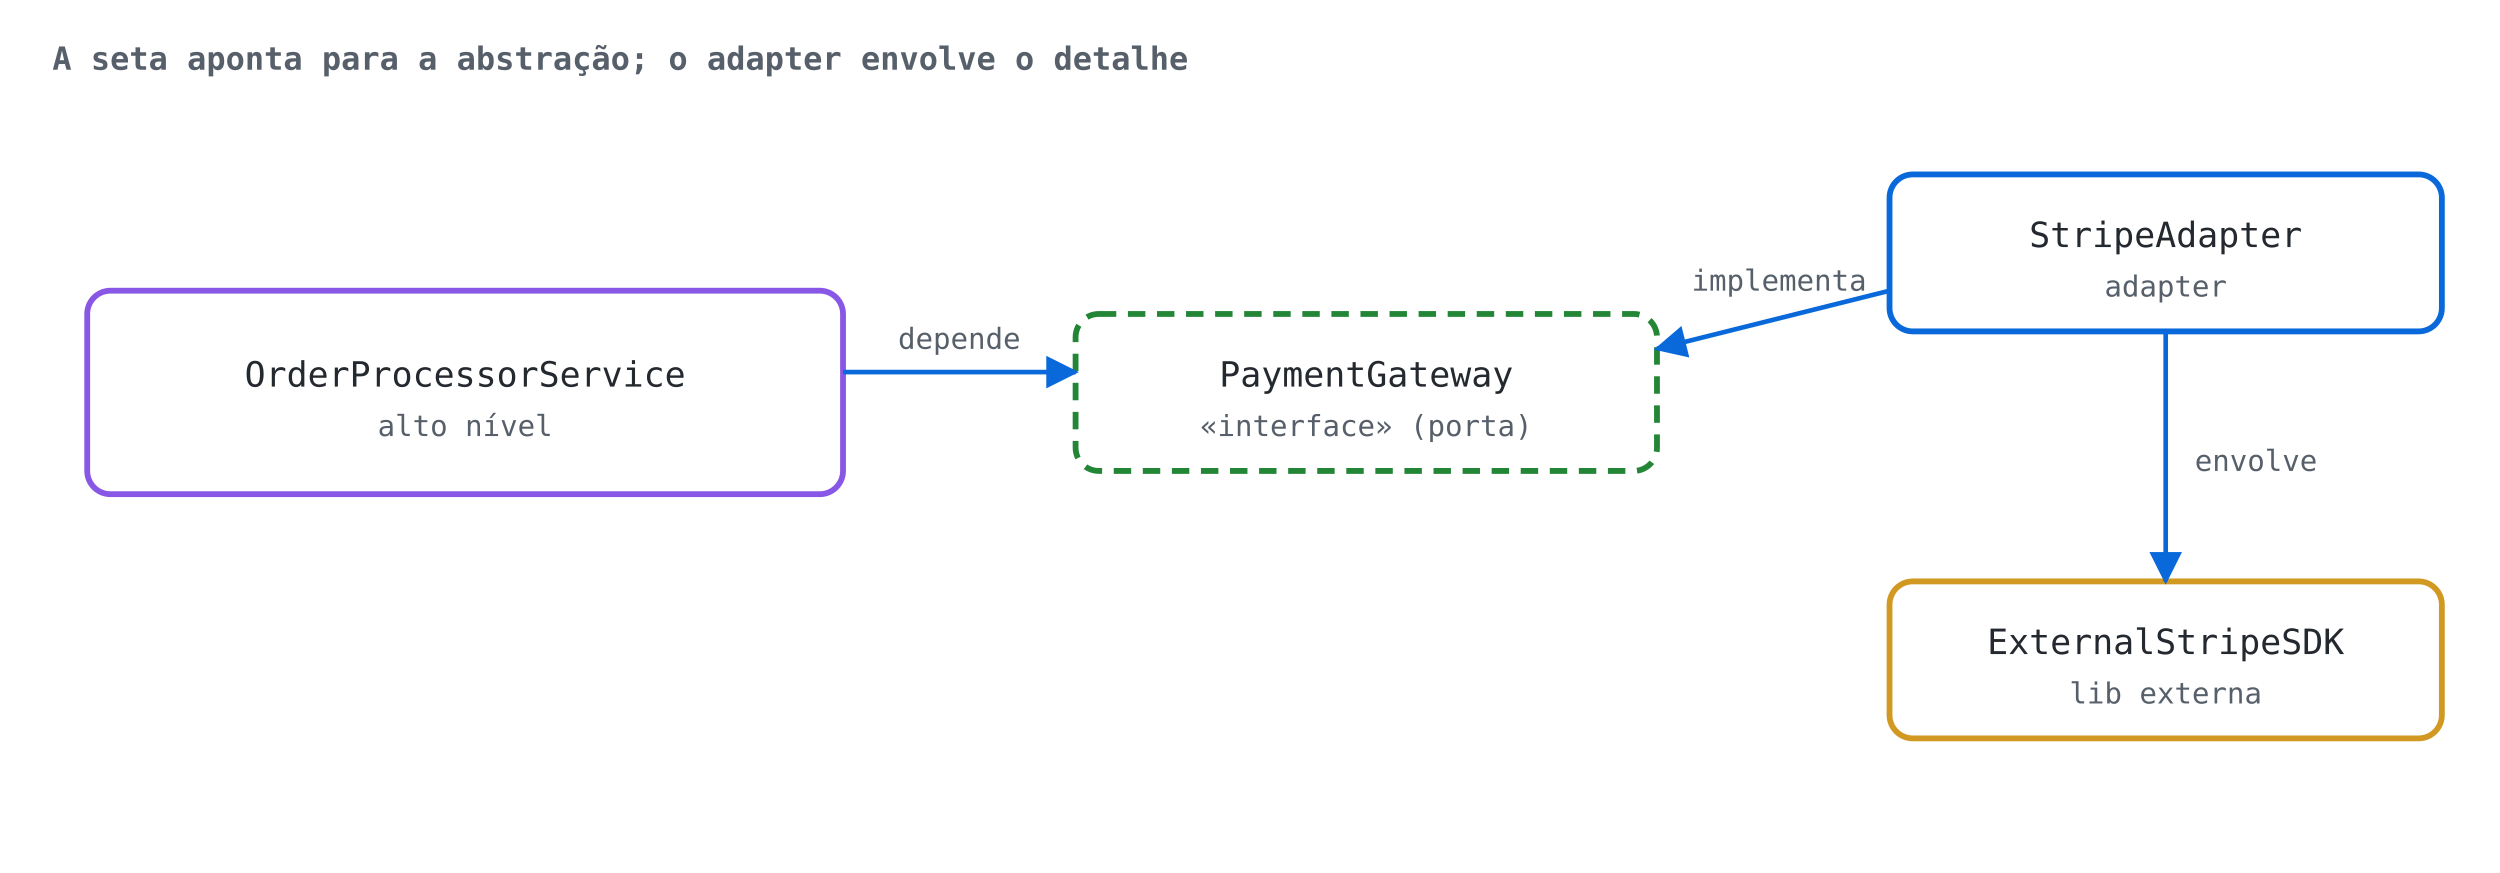
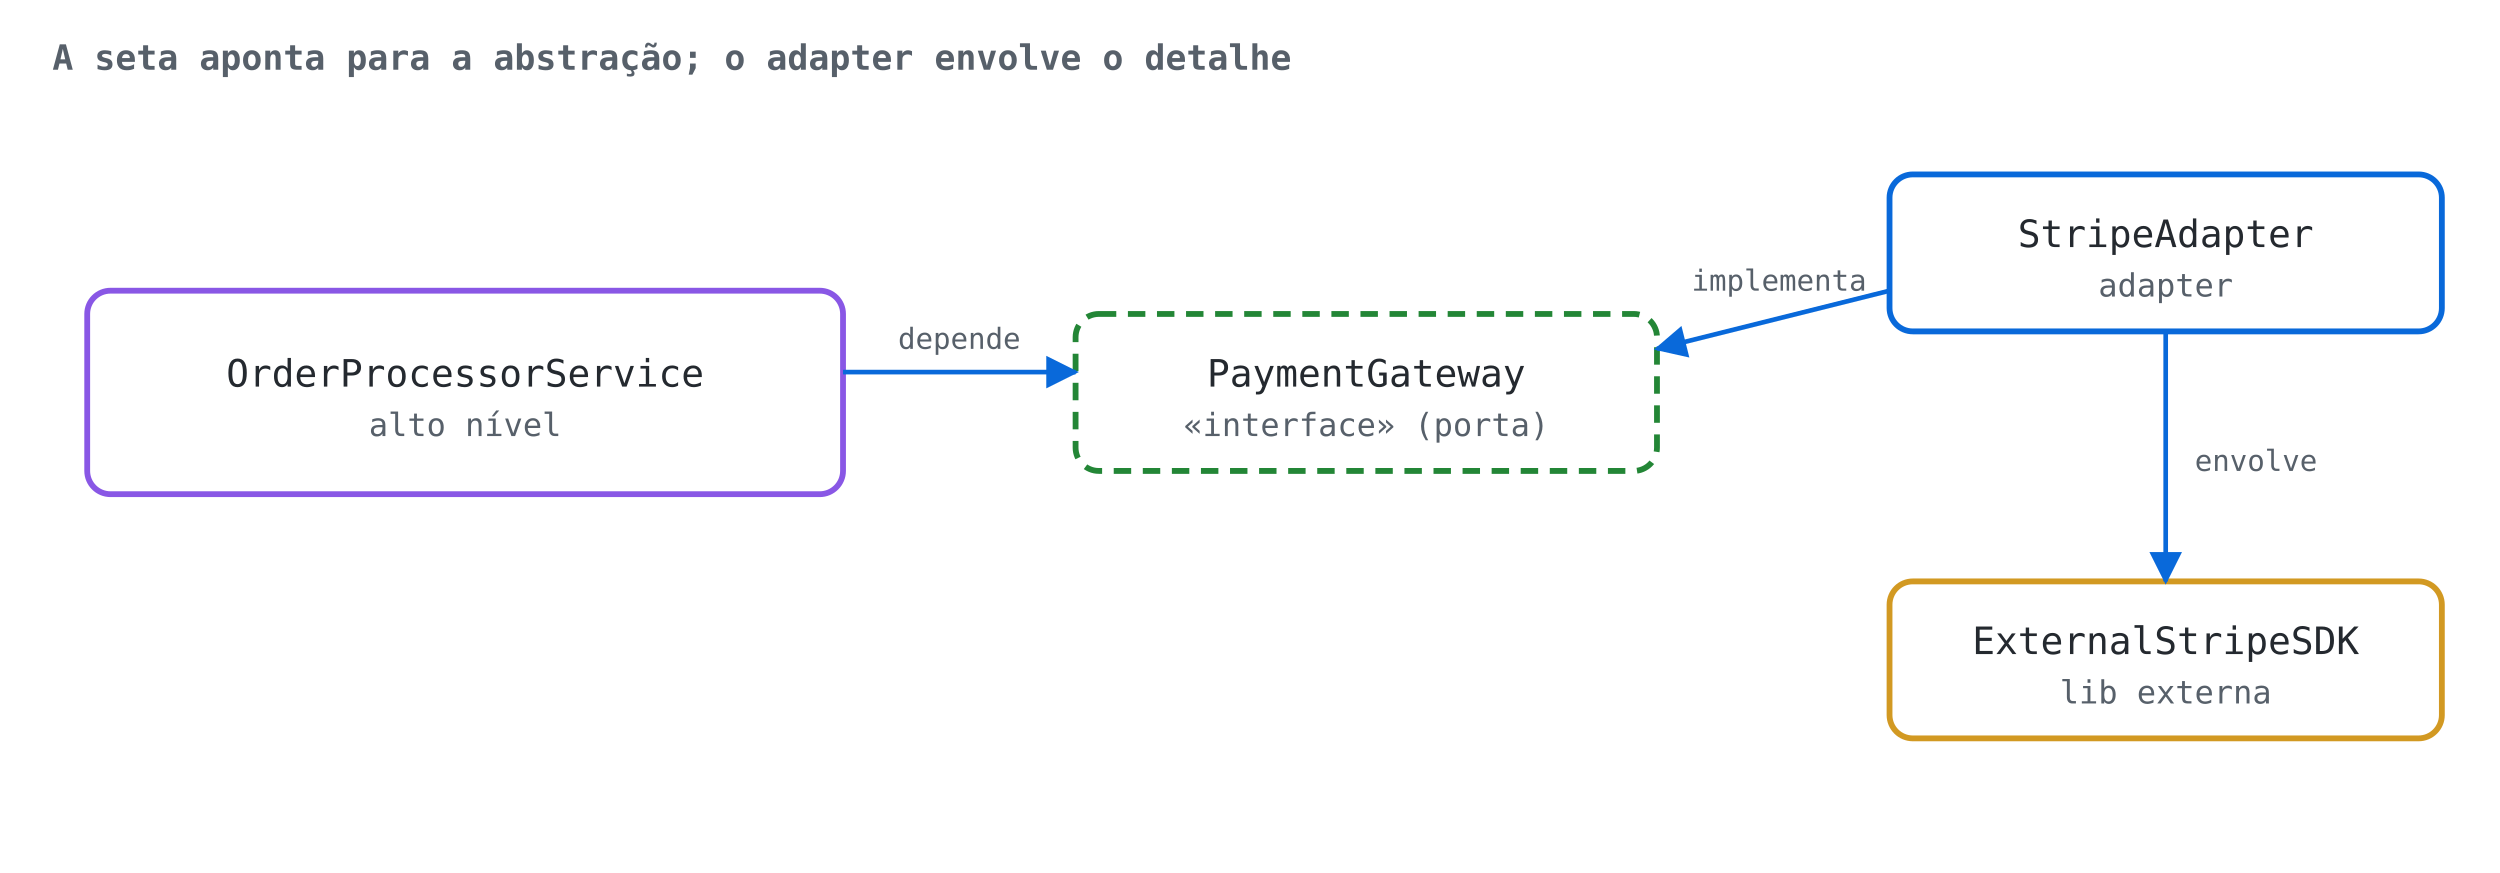
<svg xmlns="http://www.w3.org/2000/svg" viewBox="0 0 860 300" role="img" aria-label="Diagrama: o serviço depende da interface PaymentGateway; o adapter implementa a porta e envolve o SDK externo">
  <defs>
    <marker id="arrow" viewBox="0 0 10 10" refX="9" refY="5" markerWidth="7" markerHeight="7" orient="auto-start-reverse">
      <path d="M0,0 L10,5 L0,10 z" fill="context-stroke" />
    </marker>
  </defs>
  <style>
    text{font-family:'JetBrains Mono',ui-monospace,SFMono-Regular,Menlo,monospace;fill:#24292f}
    .box{fill:none;stroke:#0969da;stroke-width:2}
    .port{fill:none;stroke:#238636;stroke-width:2;stroke-dasharray:6 4}
    .detail{fill:none;stroke:#d29922;stroke-width:2}
    .proc{fill:none;stroke:#8957e5;stroke-width:2}
    .flow{fill:none;stroke:#0969da;stroke-width:1.6}
    .bad{fill:none;stroke:#cf222e;stroke-width:2}
+     .badlbl{fill:#cf222e}
    .lbl{fill:#57606a}
    .mono{fill:#57606a}
    @media (prefers-color-scheme: dark){
      text{fill:#e6edf3}
      .box{stroke:#58a6ff}
      .port{stroke:#3fb950}
      .detail{stroke:#e3b341}
      .proc{stroke:#a371f7}
      .flow{stroke:#58a6ff}
      .bad{stroke:#f85149}
+       .badlbl{fill:#f85149}
      .lbl{fill:#8b949e}
      .mono{fill:#8b949e}
    }
  </style>
-   <text x="18" y="24" font-size="11" text-anchor="start" class="lbl" font-weight="bold">A seta aponta para a abstração; o adapter envolve o detalhe</text>
+   <text x="18" y="24" font-size="12" text-anchor="start" class="lbl" font-weight="bold">A seta aponta para a abstração; o adapter envolve o detalhe</text>
  <rect x="30" y="100" width="260" height="70" rx="8" class="proc" />
-   <text x="160" y="133" font-size="12" text-anchor="middle">OrderProcessorService</text>
-   <text x="160" y="150" font-size="10" text-anchor="middle" class="mono">alto nível</text>
+   <text x="160" y="133" font-size="13" text-anchor="middle">OrderProcessorService</text>
+   <text x="160" y="150" font-size="11" text-anchor="middle" class="mono">alto nível</text>
  <rect x="370" y="108" width="200" height="54" rx="8" class="port" />
-   <text x="470" y="133" font-size="12" text-anchor="middle">PaymentGateway</text>
-   <text x="470" y="150" font-size="10" text-anchor="middle" class="mono">«interface» (porta)</text>
+   <text x="470" y="133" font-size="13" text-anchor="middle">PaymentGateway</text>
+   <text x="470" y="150" font-size="11" text-anchor="middle" class="mono">«interface» (porta)</text>
  <rect x="650" y="60" width="190" height="54" rx="8" class="box" />
-   <text x="745" y="85" font-size="12" text-anchor="middle">StripeAdapter</text>
-   <text x="745" y="102" font-size="10" text-anchor="middle" class="mono">adapter</text>
+   <text x="745" y="85" font-size="13" text-anchor="middle">StripeAdapter</text>
+   <text x="745" y="102" font-size="11" text-anchor="middle" class="mono">adapter</text>
  <rect x="650" y="200" width="190" height="54" rx="8" class="detail" />
-   <text x="745" y="225" font-size="12" text-anchor="middle">ExternalStripeSDK</text>
-   <text x="745" y="242" font-size="10" text-anchor="middle" class="mono">lib externa</text>
+   <text x="745" y="225" font-size="13" text-anchor="middle">ExternalStripeSDK</text>
+   <text x="745" y="242" font-size="11" text-anchor="middle" class="mono">lib externa</text>
  <path d="M 290 128 L 370 128" class="flow" marker-end="url(#arrow)" />
  <text x="330" y="120" font-size="10" text-anchor="middle" class="lbl">depende</text>
  <path d="M 650 100 L 570 120" class="flow" marker-end="url(#arrow)" />
  <text x="612" y="100" font-size="10" text-anchor="middle" class="lbl">implementa</text>
  <path d="M 745 114 L 745 200" class="flow" marker-end="url(#arrow)" />
  <text x="755" y="162" font-size="10" text-anchor="start" class="lbl">envolve</text>
</svg>
